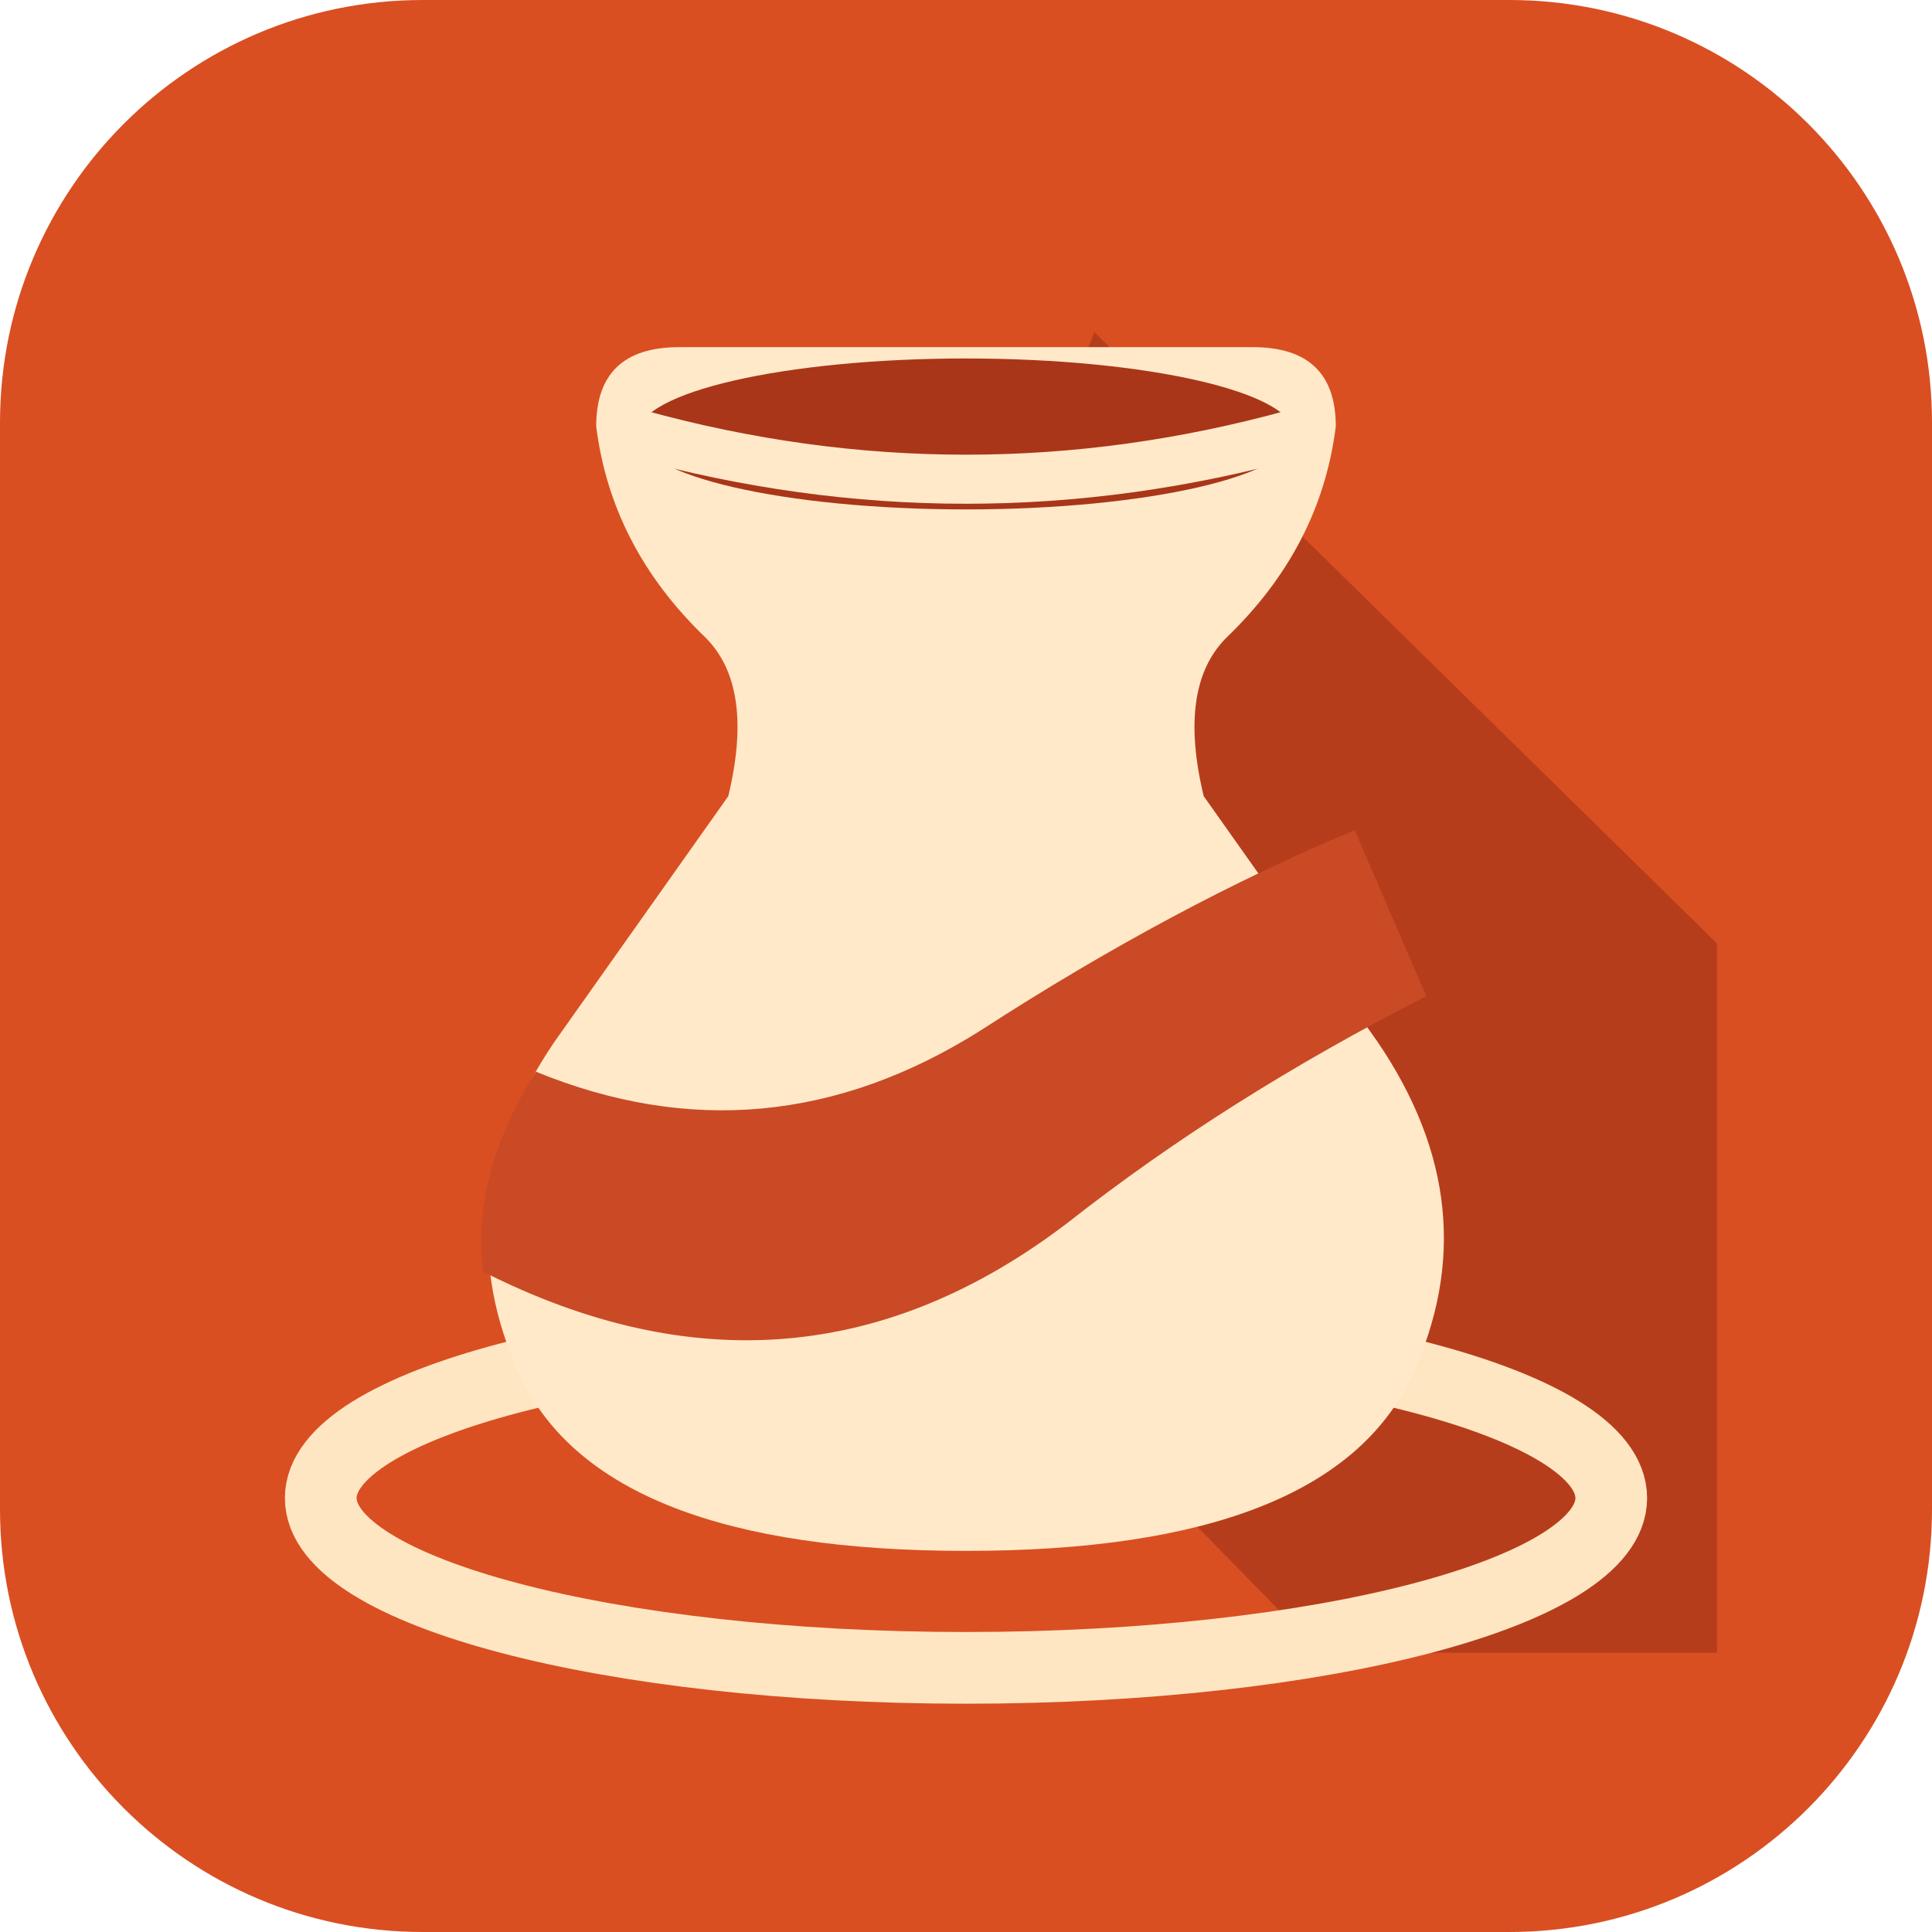
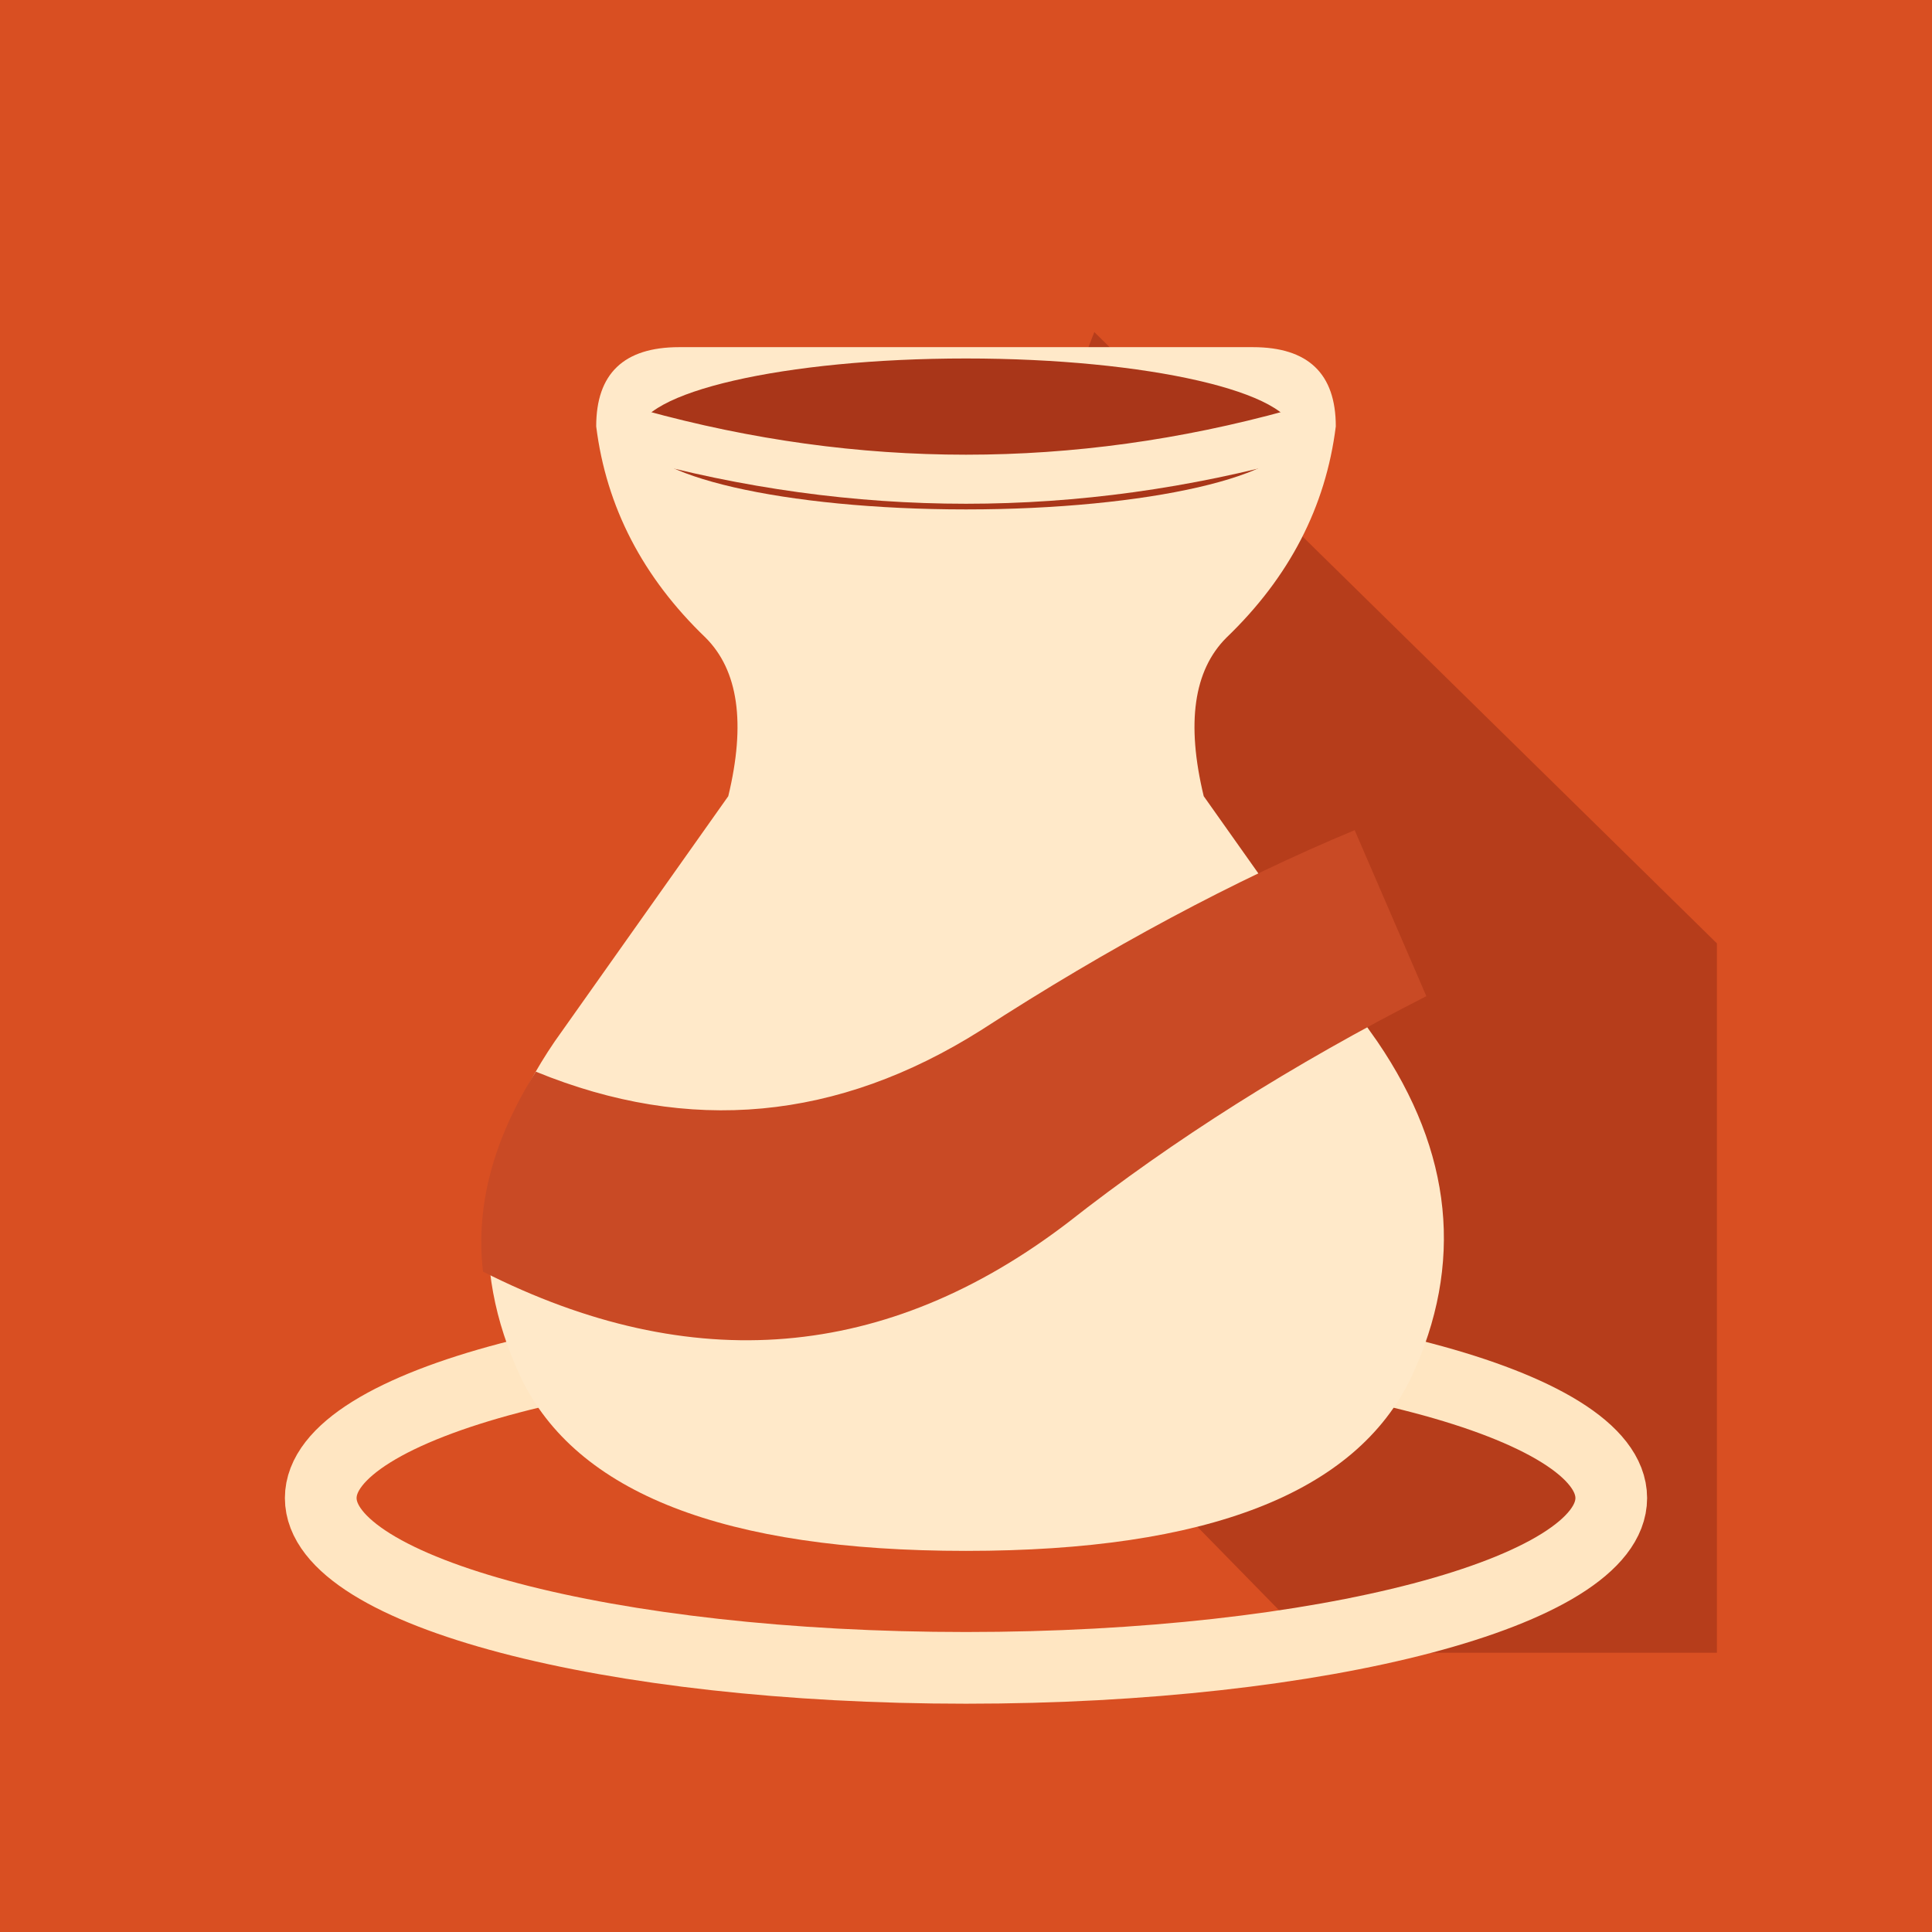
<svg xmlns="http://www.w3.org/2000/svg" width="1024" height="1024" viewBox="0 0 512 512">
-   <rect width="512" height="512" rx="112" fill="#D94F22" />
+   <rect width="512" height="512" fill="#D94F22" />
  <path d="M290 88 L455 250 L455 438 L350 438 L210 295 Z" fill="#A93619" opacity=".72" />
  <ellipse cx="256" cy="397" rx="171" ry="45" fill="none" stroke="#FFE6C2" stroke-width="19" />
  <path d="M158 113 Q158 92 180 92 H332 Q354 92 354 113     Q350 145 325 169 Q312 182 319 211     L365 276 Q395 320 374 365     Q352 411 256 411 Q160 411 138 365     Q117 320 147 276 L193 211 Q200 182 187 169     Q162 145 158 113Z" fill="#FFE9C9" />
  <path d="M142 284 Q203 309 260 273 Q311 240 359 220     L378 264 Q325 291 283 324 Q211 379 128 337     Q125 311 142 284Z" fill="#C94A25" />
  <ellipse cx="256" cy="115" rx="87" ry="20" fill="#A93619" />
  <path d="M169 115 Q256 139 343 115" fill="none" stroke="#FFE9C9" stroke-width="13" stroke-linecap="round" />
</svg>
